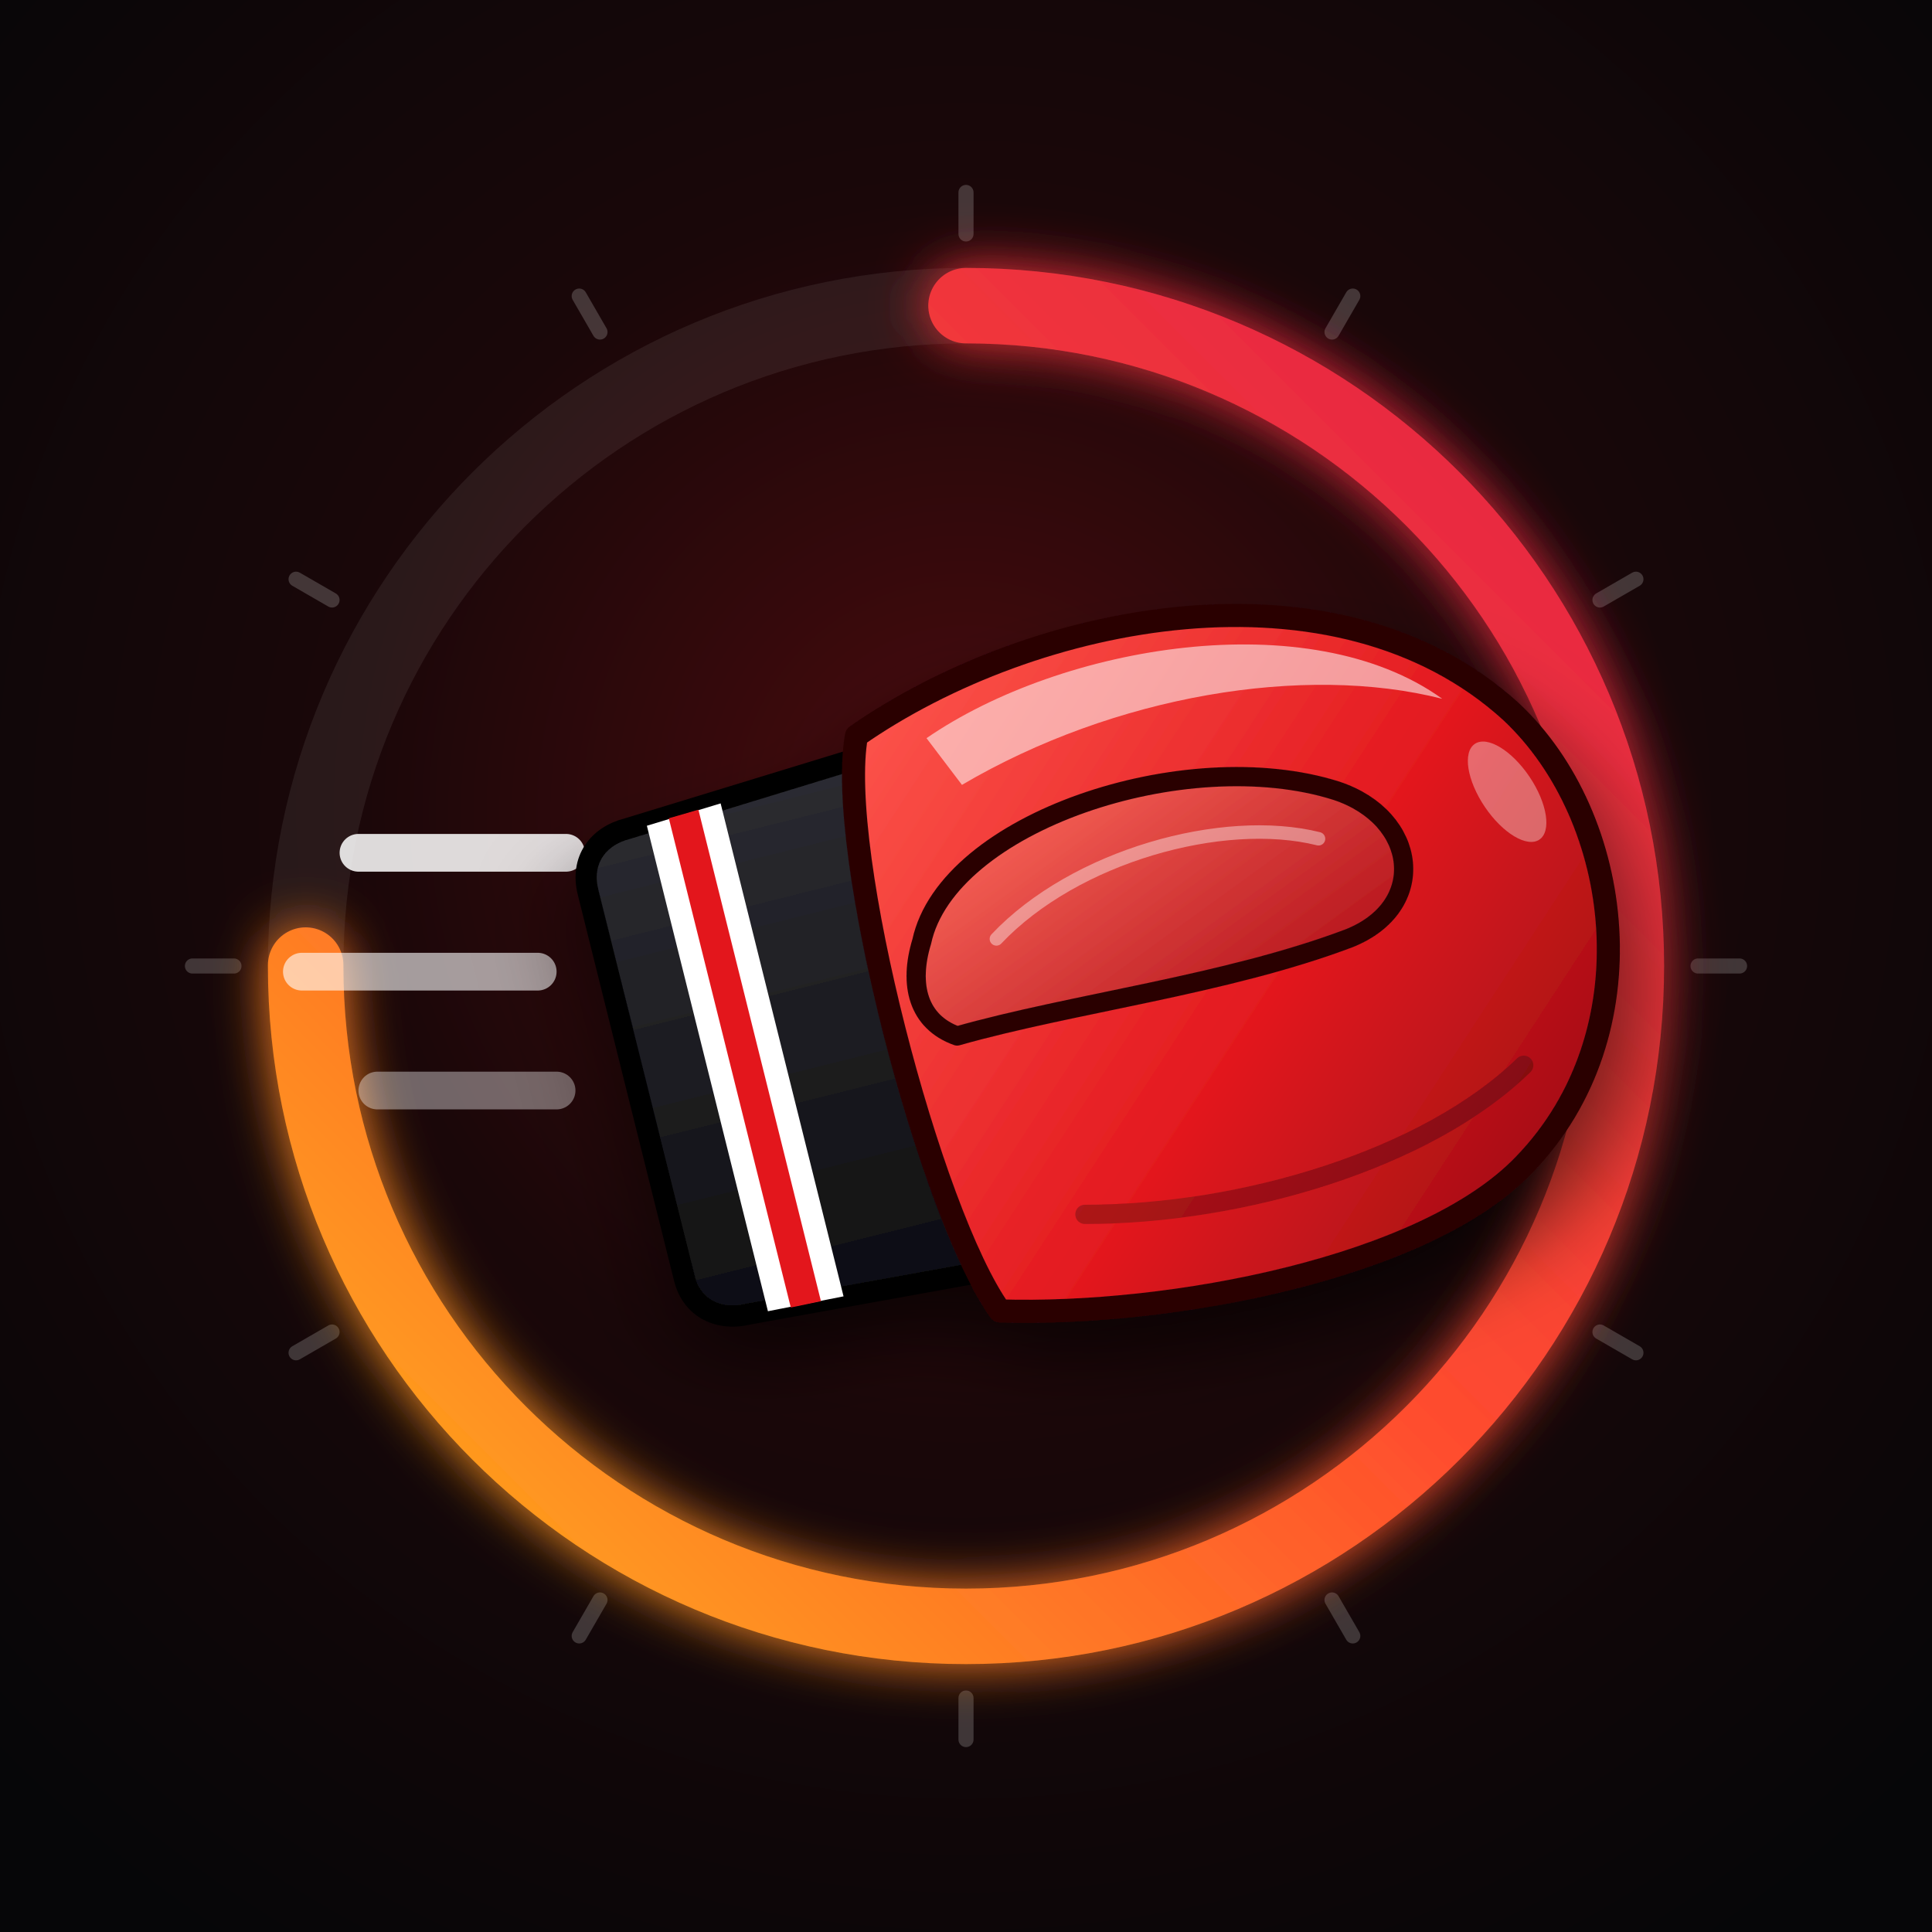
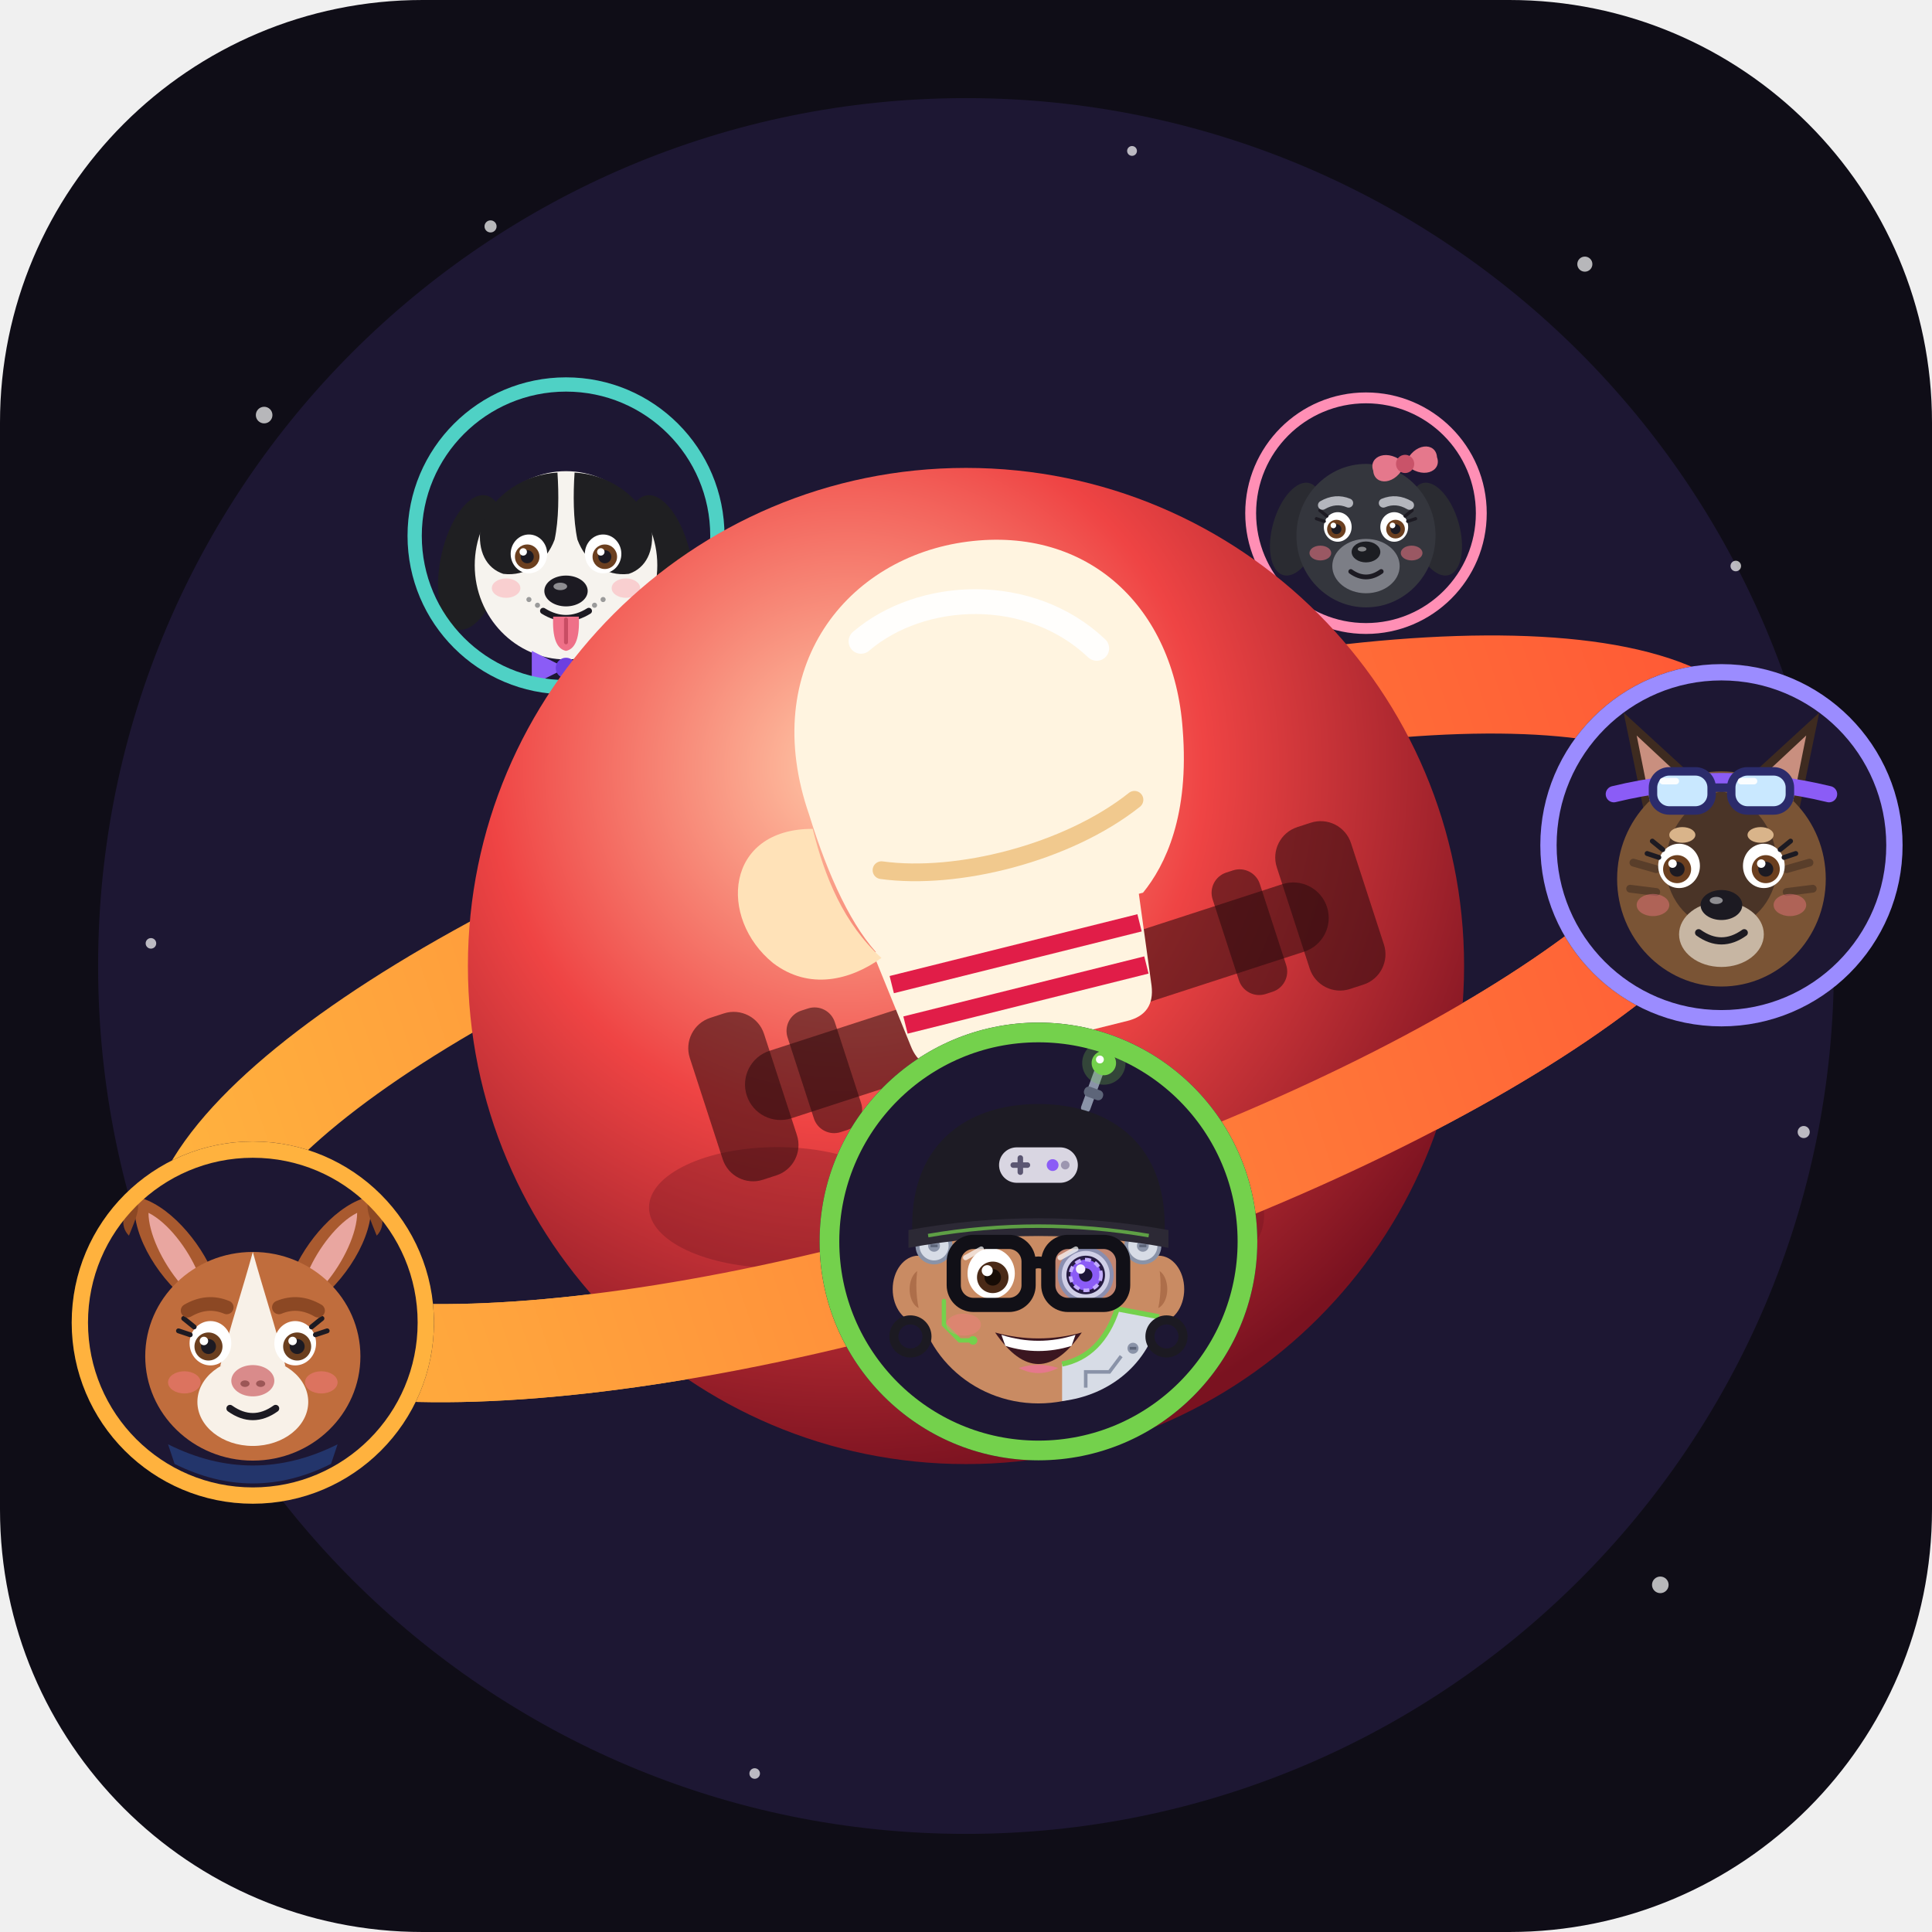
- <svg xmlns="http://www.w3.org/2000/svg" viewBox="0 0 1024 1024" width="1024" height="1024">
+ <svg xmlns="http://www.w3.org/2000/svg" width="512" height="512" viewBox="0 0 512 512">
  <defs>
-     <radialGradient id="bg" cx="50%" cy="42%" r="70%">
-       <stop offset="0" stop-color="#4a0b0e" />
-       <stop offset=".45" stop-color="#1a0709" />
-       <stop offset="1" stop-color="#060608" />
+     <radialGradient id="bf4p" cx="38%" cy="30%" r="72%">
+       <stop offset="0" stop-color="#ffc9a8" />
+       <stop offset=".5" stop-color="#ef4444" />
+       <stop offset="1" stop-color="#7a1220" />
    </radialGradient>
-     <linearGradient id="arc" x1="0" y1="0" x2="1" y2="1">
-       <stop offset="0" stop-color="#ffb21a" />
-       <stop offset=".5" stop-color="#ff4d2e" />
-       <stop offset="1" stop-color="#e11d48" />
+     <linearGradient id="bf4g" x1="0" y1="0" x2="1" y2="0">
+       <stop offset="0" stop-color="#ffb23e" />
+       <stop offset="1" stop-color="#ff5a36" />
    </linearGradient>
-     <linearGradient id="glove" x1="0" y1="0" x2="1" y2="1">
-       <stop offset="0" stop-color="#ff5a4f" />
-       <stop offset=".55" stop-color="#e3191f" />
-       <stop offset="1" stop-color="#8f0b12" />
-     </linearGradient>
-     <linearGradient id="thumb" x1="0" y1="0" x2="1" y2="1">
-       <stop offset="0" stop-color="#ff6b5e" />
-       <stop offset="1" stop-color="#b3121a" />
-     </linearGradient>
-     <linearGradient id="cuff" x1="0" y1="0" x2="0" y2="1">
-       <stop offset="0" stop-color="#2b2b31" />
-       <stop offset="1" stop-color="#0e0e11" />
-     </linearGradient>
-     <filter id="glow" x="-30%" y="-30%" width="160%" height="160%">
-       <feGaussianBlur stdDeviation="14" result="b" />
-       <feMerge>
-         <feMergeNode in="b" />
-         <feMergeNode in="SourceGraphic" />
-       </feMerge>
-     </filter>
-     <filter id="shadow" x="-30%" y="-30%" width="160%" height="160%">
-       <feDropShadow dx="0" dy="22" stdDeviation="22" flood-color="#000" flood-opacity=".6" />
-     </filter>
+     <clipPath id="bf4f">
+       <rect x="-200" y="270" width="912" height="400" transform="rotate(-18 256 270)" />
+     </clipPath>
+     <clipPath id="bf4r">
+       <rect width="512" height="512" rx="112" />
+     </clipPath>
  </defs>
-   <rect width="1024" height="1024" fill="url(#bg)" />
-   <g transform="translate(512 512)">
-     <circle r="350" fill="none" stroke="#ffffff12" stroke-width="40" />
-     <g stroke="#ffffff30" stroke-width="8" stroke-linecap="round">
-       <line x1="0" y1="-410" x2="0" y2="-388" transform="rotate(0)" />
-       <line x1="0" y1="-410" x2="0" y2="-388" transform="rotate(30)" />
-       <line x1="0" y1="-410" x2="0" y2="-388" transform="rotate(60)" />
-       <line x1="0" y1="-410" x2="0" y2="-388" transform="rotate(90)" />
-       <line x1="0" y1="-410" x2="0" y2="-388" transform="rotate(120)" />
-       <line x1="0" y1="-410" x2="0" y2="-388" transform="rotate(150)" />
-       <line x1="0" y1="-410" x2="0" y2="-388" transform="rotate(180)" />
-       <line x1="0" y1="-410" x2="0" y2="-388" transform="rotate(210)" />
-       <line x1="0" y1="-410" x2="0" y2="-388" transform="rotate(240)" />
-       <line x1="0" y1="-410" x2="0" y2="-388" transform="rotate(270)" />
-       <line x1="0" y1="-410" x2="0" y2="-388" transform="rotate(300)" />
-       <line x1="0" y1="-410" x2="0" y2="-388" transform="rotate(330)" />
-     </g>
-     <circle r="350" fill="none" stroke="url(#arc)" stroke-width="40" stroke-linecap="round" stroke-dasharray="1650 2199" transform="rotate(-90)" filter="url(#glow)" />
-     <circle cx="0" cy="0" r="0" />
-   </g>
-   <g stroke-linecap="round">
-     <line x1="190" y1="452" x2="300" y2="452" stroke="#fff" stroke-opacity=".85" stroke-width="20" />
-     <line x1="160" y1="515" x2="285" y2="515" stroke="#fff" stroke-opacity=".6" stroke-width="20" />
-     <line x1="200" y1="578" x2="295" y2="578" stroke="#fff" stroke-opacity=".38" stroke-width="20" />
-   </g>
-   <g transform="translate(585 515) rotate(-14) scale(1.02)" filter="url(#shadow)">
-     <path d="M-250,-105 C-250,-122 -238,-132 -222,-132 L-70,-140 L-70,138 L-222,128 C-238,128 -250,118 -250,102 Z" fill="url(#cuff)" stroke="#000" stroke-width="11" stroke-linejoin="round" />
-     <path d="M-212,-131 L-172,-133 L-172,131 L-212,129 Z" fill="#fff" />
-     <path d="M-200,-132 L-184,-132.6 L-184,130.6 L-200,130 Z" fill="#e3191f" />
-     <path d="M-95,-150 C10,-190 170,-182 238,-80 C282,-12 268,100 188,150 C125,190 -10,182 -95,158 C-118,100 -120,-95 -95,-150 Z" fill="url(#glove)" stroke="#2a0306" stroke-width="12" stroke-linejoin="round" />
-     <path d="M-88,-38 C-60,-95 70,-105 140,-62 C178,-38 172,8 128,14 C60,22 -20,12 -82,14 C-100,2 -100,-18 -88,-38 Z" fill="url(#thumb)" stroke="#2a0306" stroke-width="10" stroke-linejoin="round" />
-     <path d="M-50,-30 C0,-62 80,-64 125,-40" fill="none" stroke="#fff" stroke-opacity=".4" stroke-width="7" stroke-linecap="round" />
-     <path d="M-60,-140 C20,-170 150,-160 205,-95 C140,-130 40,-138 -48,-112 Z" fill="#fff" opacity=".55" />
-     <ellipse cx="226" cy="-40" rx="14" ry="30" fill="#fff" opacity=".35" transform="rotate(-20 226 -40)" />
-     <path d="M-40,120 C40,140 140,135 200,100" fill="none" stroke="#000" stroke-opacity=".25" stroke-width="10" stroke-linecap="round" />
+   <g clip-path="url(#bf4r)">
+     <rect width="512" height="512" fill="#0f0d17" />
+     <circle cx="256" cy="256" r="230" fill="#1d1733" />
+     <circle cx="70" cy="110" r="2.2" fill="#fff" opacity=".7" />
+     <circle cx="130" cy="60" r="1.6" fill="#fff" opacity=".7" />
+     <circle cx="420" cy="70" r="2" fill="#fff" opacity=".7" />
+     <circle cx="460" cy="150" r="1.4" fill="#fff" opacity=".7" />
+     <circle cx="92" cy="380" r="1.5" fill="#fff" opacity=".7" />
+     <circle cx="440" cy="420" r="2.2" fill="#fff" opacity=".7" />
+     <circle cx="300" cy="40" r="1.3" fill="#fff" opacity=".7" />
+     <circle cx="40" cy="250" r="1.4" fill="#fff" opacity=".7" />
+     <circle cx="478" cy="300" r="1.6" fill="#fff" opacity=".7" />
+     <circle cx="200" cy="470" r="1.4" fill="#fff" opacity=".7" />
+     <g>
+       <circle cx="150" cy="142" r="42" fill="#1d1733" />
+       <svg x="108" y="100" width="84" height="84" viewBox="0 0 100 100" role="img" aria-label="Ñoño">
+         <g class="dog" transform="translate(5 8) scale(.9)">
+           <ellipse cx="17" cy="56" rx="11" ry="24" fill="#1f1f22" transform="rotate(12 17 56)" />
+           <ellipse cx="83" cy="56" rx="11" ry="24" fill="#1f1f22" transform="rotate(-12 83 56)" />
+           <ellipse cx="50" cy="57" rx="32" ry="33" fill="#f6f3ee" />
+           <path d="M47 24.5 C36 25 24 32 20 44 C19 52 22 58 28 60 C36 61 43 56 46 48 C47.5 41 47.5 32 47 24.5 Z" fill="#1f1f22" />
+           <path d="M53 24.5 C64 25 76 32 80 44 C81 52 78 58 72 60 C64 61 57 56 54 48 C52.5 41 52.5 32 53 24.5 Z" fill="#1f1f22" />
+           <ellipse cx="37" cy="53" rx="6.4" ry="6.8" fill="#fff" />
+           <circle cx="36.4" cy="54" r="4.3" fill="#6b3f1f" />
+           <circle cx="36.4" cy="54" r="2.3" fill="#1c1a22" />
+           <circle cx="35" cy="52.3" r="1.3" fill="#fff" />
+           <ellipse cx="63" cy="53" rx="6.4" ry="6.8" fill="#fff" />
+           <circle cx="63.6" cy="54" r="4.3" fill="#6b3f1f" />
+           <circle cx="63.6" cy="54" r="2.3" fill="#1c1a22" />
+           <circle cx="62.2" cy="52.3" r="1.3" fill="#fff" />
+           <ellipse cx="50" cy="66" rx="7.6" ry="5.4" fill="#1c1a22" />
+           <ellipse cx="48" cy="64.4" rx="2.4" ry="1.3" fill="#fff" opacity=".5" />
+           <g fill="#9a9a9a">
+             <circle cx="40" cy="71" r=".9" />
+             <circle cx="37" cy="69" r=".9" />
+             <circle cx="60" cy="71" r=".9" />
+             <circle cx="63" cy="69" r=".9" />
+           </g>
+           <path d="M42 73 Q50 78 58 73" fill="none" stroke="#1c1a22" stroke-width="2.2" stroke-linecap="round" />
+           <path d="M45.5 75 Q45 86 50 87 Q55 86 54.5 75 Z" fill="#ef7088" />
+           <path d="M50 76 L50 84" stroke="#c94d64" stroke-width="1.4" stroke-linecap="round" />
+           <ellipse cx="29" cy="65" rx="5" ry="3.4" fill="#ff7a8a" opacity="0.3" />
+           <ellipse cx="71" cy="65" rx="5" ry="3.4" fill="#ff7a8a" opacity="0.3" />
+           <g transform="translate(50 93)">
+             <path d="M0 0 L-12 -6 L-12 6 Z M0 0 L12 -6 L12 6 Z" fill="#8b5cf6" />
+             <circle r="3.6" fill="#6d3fe0" />
+           </g>
+         </g>
+       </svg>
+       <circle cx="150" cy="142" r="40.11" fill="none" stroke="#4fd1c5" stroke-width="3.78" />
+     </g>
+     <g>
+       <circle cx="362" cy="136" r="32" fill="#1d1733" />
+       <svg x="330" y="104" width="64" height="64" viewBox="0 0 100 100" role="img" aria-label="Juana">
+         <g class="dog" transform="translate(5 8) scale(.9)">
+           <ellipse cx="18" cy="54" rx="11" ry="22" fill="#2a2b31" transform="rotate(16 18 54)" />
+           <ellipse cx="82" cy="54" rx="11" ry="22" fill="#2a2b31" transform="rotate(-16 82 54)" />
+           <ellipse cx="50" cy="57" rx="32" ry="33" fill="#34363d" />
+           <ellipse cx="50" cy="71" rx="15.5" ry="12.5" fill="#7c7e86" />
+           <ellipse cx="37" cy="53" rx="6.4" ry="6.8" fill="#fff" />
+           <circle cx="36.4" cy="54" r="4.3" fill="#6b3f1f" />
+           <circle cx="36.4" cy="54" r="2.3" fill="#1c1a22" />
+           <circle cx="35" cy="52.3" r="1.3" fill="#fff" />
+           <g stroke="#1c1a22" stroke-width="1.5" stroke-linecap="round">
+             <path d="M32 48 l-3.2 -2.6" />
+             <path d="M30.8 50.4 l-3.6 -1.2" />
+           </g>
+           <ellipse cx="63" cy="53" rx="6.4" ry="6.8" fill="#fff" />
+           <circle cx="63.6" cy="54" r="4.3" fill="#6b3f1f" />
+           <circle cx="63.6" cy="54" r="2.3" fill="#1c1a22" />
+           <circle cx="62.2" cy="52.3" r="1.3" fill="#fff" />
+           <g stroke="#1c1a22" stroke-width="1.5" stroke-linecap="round">
+             <path d="M68 48 l3.2 -2.6" />
+             <path d="M69.2 50.4 l3.6 -1.2" />
+           </g>
+           <g fill="none" stroke="#b4b6bd" stroke-width="4.2" stroke-linecap="round">
+             <path d="M30 43 Q36 39.5 42 42" />
+             <path d="M58 42 Q64 39.5 70 43" />
+           </g>
+           <ellipse cx="50" cy="64.5" rx="6.6" ry="4.8" fill="#1c1d22" />
+           <ellipse cx="48.2" cy="63.2" rx="2" ry="1.1" fill="#fff" opacity=".45" />
+           <ellipse cx="29" cy="65" rx="5" ry="3.4" fill="#ff7a8a" opacity="0.5" />
+           <ellipse cx="71" cy="65" rx="5" ry="3.4" fill="#ff7a8a" opacity="0.5" />
+           <path d="M43 73.5 Q50 78.5 57 73.5" fill="none" stroke="#1c1a22" stroke-width="2.2" stroke-linecap="round" />
+           <g transform="translate(68 24) rotate(-12)">
+             <path d="M0 0 C-6 -9 -16 -7 -15 0 C-16 7 -6 9 0 0 Z" fill="#e5788c" />
+             <path d="M0 0 C6 -9 16 -7 15 0 C16 7 6 9 0 0 Z" fill="#e5788c" />
+             <circle r="4.2" fill="#c95369" />
+           </g>
+         </g>
+       </svg>
+       <circle cx="362" cy="136" r="30.56" fill="none" stroke="#ff8fb5" stroke-width="2.88" />
+     </g>
+     <ellipse cx="256" cy="270" rx="214" ry="62" fill="none" stroke="url(#bf4g)" stroke-width="26" transform="rotate(-18 256 270)" />
+     <circle cx="256" cy="256" r="132" fill="url(#bf4p)" />
+     <ellipse cx="206" cy="320" rx="34" ry="16" fill="#5a0d18" opacity=".28" />
+     <circle cx="322" cy="322" r="13" fill="#5a0d18" opacity=".24" />
+     <g clip-path="url(#bf4f)">
+       <ellipse cx="256" cy="270" rx="214" ry="62" fill="none" stroke="url(#bf4g)" stroke-width="26" transform="rotate(-18 256 270)" />
+     </g>
+     <g transform="translate(262 226) scale(.94)">
+       <g>
+         <g transform="rotate(-18)">
+           <rect x="-86" y="34" width="172" height="20" rx="10" fill="#2a0a0c" opacity=".55" />
+           <rect x="-98" y="20" width="22" height="48" rx="9" fill="#2a0a0c" opacity=".55" />
+           <rect x="76" y="20" width="22" height="48" rx="9" fill="#2a0a0c" opacity=".55" />
+           <rect x="-70" y="26" width="14" height="36" rx="6" fill="#2a0a0c" opacity=".55" />
+           <rect x="56" y="26" width="14" height="36" rx="6" fill="#2a0a0c" opacity=".55" />
+         </g>
+         <g transform="translate(-4 -14) rotate(-14)">
+           <path d="M-38 34 L-34 62 Q-33 70 -25 70 L27 70 Q35 70 36 62 L39 34 Z" fill="#fff4e0" />
+           <path d="M-35 44 L37 44 M-34 56 L36 56" stroke="#e11d48" stroke-width="5" />
+           <path d="M-46 -8 C-50 -52 -18 -76 16 -72 C50 -68 68 -40 62 -6 C58 18 48 30 40 36 L-36 36 C-42 26 -45 10 -46 -8 Z" fill="#fff4e0" />
+           <path d="M-46 -4 C-70 -10 -78 14 -66 30 C-58 40 -46 40 -36 36 C-44 24 -46 10 -46 -4 Z" fill="#ffe2b8" />
+           <path d="M-20 -52 C0 -62 30 -56 44 -34" fill="none" stroke="#fff" stroke-width="7" stroke-linecap="round" opacity=".9" />
+           <path d="M-30 12 C-10 20 22 20 44 10" fill="none" stroke="#f1c98e" stroke-width="5" stroke-linecap="round" />
+         </g>
+       </g>
+     </g>
+     <g>
+       <circle cx="67" cy="350.5" r="48" fill="#1d1733" />
+       <svg x="19" y="302.5" width="96" height="96" viewBox="0 0 100 100" role="img" aria-label="Samy">
+         <g class="dog" transform="translate(5 8) scale(.9)">
+           <path d="M30 40 C20 32 12 18 14 8 C24 10 34 22 38 32 Z" fill="#a95a2f" />
+           <path d="M28 35 C22 28 18 19 18 13 C24 16 30 24 33 31 Z" fill="#e9a6a0" />
+           <path d="M70 40 C80 32 88 18 86 8 C76 10 66 22 62 32 Z" fill="#a95a2f" />
+           <path d="M72 35 C78 28 82 19 82 13 C76 16 70 24 67 31 Z" fill="#e9a6a0" />
+           <path d="M14 8 C10 12 9 17 12 20 C14 15 16 11 14 8 Z M86 8 C90 12 91 17 88 20 C86 15 84 11 86 8 Z" fill="#8c4824" />
+           <ellipse cx="50" cy="57" rx="33" ry="32" fill="#c06d3d" />
+           <path d="M50 25 C47 36 43 48 40 60 L60 60 C57 48 53 36 50 25 Z" fill="#f8f1e8" />
+           <ellipse cx="50" cy="71" rx="17" ry="13.5" fill="#f8f1e8" />
+           <ellipse cx="37" cy="53" rx="6.4" ry="6.8" fill="#fff" />
+           <circle cx="36.4" cy="54" r="4.3" fill="#6b3f1f" />
+           <circle cx="36.4" cy="54" r="2.3" fill="#1c1a22" />
+           <circle cx="35" cy="52.3" r="1.3" fill="#fff" />
+           <g stroke="#1c1a22" stroke-width="1.5" stroke-linecap="round">
+             <path d="M32 48 l-3.2 -2.6" />
+             <path d="M30.8 50.4 l-3.6 -1.2" />
+           </g>
+           <ellipse cx="63" cy="53" rx="6.4" ry="6.8" fill="#fff" />
+           <circle cx="63.6" cy="54" r="4.3" fill="#6b3f1f" />
+           <circle cx="63.6" cy="54" r="2.3" fill="#1c1a22" />
+           <circle cx="62.2" cy="52.3" r="1.3" fill="#fff" />
+           <g stroke="#1c1a22" stroke-width="1.5" stroke-linecap="round">
+             <path d="M68 48 l3.2 -2.6" />
+             <path d="M69.2 50.4 l3.6 -1.2" />
+           </g>
+           <g fill="none" stroke="#8c4824" stroke-width="4.2" stroke-linecap="round">
+             <path d="M30 43 Q36 39.5 42 42" />
+             <path d="M58 42 Q64 39.5 70 43" />
+           </g>
+           <ellipse cx="50" cy="64.5" rx="6.6" ry="4.8" fill="#d98b8b" />
+           <ellipse cx="47.6" cy="65.4" rx="1.4" ry="1" fill="#9c5656" />
+           <ellipse cx="52.4" cy="65.4" rx="1.4" ry="1" fill="#9c5656" />
+           <ellipse cx="29" cy="65" rx="5" ry="3.4" fill="#ff7a8a" opacity="0.45" />
+           <ellipse cx="71" cy="65" rx="5" ry="3.4" fill="#ff7a8a" opacity="0.45" />
+           <path d="M43 73 Q50 78 57 73" fill="none" stroke="#1c1a22" stroke-width="2.2" stroke-linecap="round" />
+           <path d="M24 84 Q50 97 76 84 L74 90 Q50 102 26 90 Z" fill="#23356b" />
+         </g>
+       </svg>
+       <circle cx="67" cy="350.5" r="45.84" fill="none" stroke="#ffb23e" stroke-width="4.32" />
+     </g>
+     <g>
+       <circle cx="456.2" cy="224" r="48" fill="#1d1733" />
+       <svg x="408.2" y="176" width="96" height="96" viewBox="0 0 100 100" role="img" aria-label="Troya">
+         <g class="dog" transform="translate(5 8) scale(.9)">
+           <path d="M27 40 L20 6 L44 28 Z" fill="#3e2b20" />
+           <path d="M28 33 L24 13 L39 27 Z" fill="#c98f7f" />
+           <path d="M73 40 L80 6 L56 28 Z" fill="#3e2b20" />
+           <path d="M72 33 L76 13 L61 27 Z" fill="#c98f7f" />
+           <ellipse cx="50" cy="57" rx="32" ry="33" fill="#7a5435" />
+           <g stroke="#3e2b20" stroke-width="2.4" stroke-linecap="round" opacity=".55" fill="none">
+             <path d="M23 52 l7 2" />
+             <path d="M22 60 l8 1" />
+             <path d="M77 52 l-7 2" />
+             <path d="M78 60 l-8 1" />
+           </g>
+           <path d="M50 30 C38 34 32 44 33 56 C35 66 42 72 50 72 C58 72 65 66 67 56 C68 44 62 34 50 30 Z" fill="#4a3427" />
+           <ellipse cx="50" cy="74" rx="13" ry="10" fill="#c7b6a3" />
+           <ellipse cx="38" cy="43.5" rx="4" ry="2.4" fill="#d9b48a" />
+           <ellipse cx="62" cy="43.5" rx="4" ry="2.4" fill="#d9b48a" />
+           <ellipse cx="37" cy="53" rx="6.4" ry="6.8" fill="#fff" />
+           <circle cx="36.4" cy="54" r="4.3" fill="#6b3f1f" />
+           <circle cx="36.4" cy="54" r="2.3" fill="#1c1a22" />
+           <circle cx="35" cy="52.3" r="1.3" fill="#fff" />
+           <g stroke="#1c1a22" stroke-width="1.5" stroke-linecap="round">
+             <path d="M32 48 l-3.2 -2.6" />
+             <path d="M30.8 50.4 l-3.6 -1.2" />
+           </g>
+           <ellipse cx="63" cy="53" rx="6.4" ry="6.8" fill="#fff" />
+           <circle cx="63.6" cy="54" r="4.3" fill="#6b3f1f" />
+           <circle cx="63.6" cy="54" r="2.3" fill="#1c1a22" />
+           <circle cx="62.2" cy="52.3" r="1.3" fill="#fff" />
+           <g stroke="#1c1a22" stroke-width="1.5" stroke-linecap="round">
+             <path d="M68 48 l3.2 -2.6" />
+             <path d="M69.2 50.4 l3.6 -1.2" />
+           </g>
+           <ellipse cx="50" cy="65" rx="6.4" ry="4.6" fill="#1c1a22" />
+           <ellipse cx="48.4" cy="63.6" rx="2" ry="1.1" fill="#fff" opacity=".5" />
+           <ellipse cx="29" cy="65" rx="5" ry="3.4" fill="#ff7a8a" opacity="0.4" />
+           <ellipse cx="71" cy="65" rx="5" ry="3.4" fill="#ff7a8a" opacity="0.4" />
+           <path d="M43 73.5 Q50 78.5 57 73.5" fill="none" stroke="#1c1a22" stroke-width="2.2" stroke-linecap="round" />
+           <path d="M17 31 Q50 23 83 31" fill="none" stroke="#8b5cf6" stroke-width="5" stroke-linecap="round" />
+           <rect x="29" y="24" width="18" height="12" rx="5" fill="#c9e8ff" stroke="#2b2b6b" stroke-width="2.6" />
+           <rect x="53" y="24" width="18" height="12" rx="5" fill="#c9e8ff" stroke="#2b2b6b" stroke-width="2.6" />
+           <path d="M47 29 L53 29" stroke="#2b2b6b" stroke-width="2.6" />
+           <path d="M32 27 l4 0 M56 27 l4 0" stroke="#fff" stroke-width="2" stroke-linecap="round" opacity=".9" />
+         </g>
+       </svg>
+       <circle cx="456.2" cy="224" r="45.84" fill="none" stroke="#9b8cff" stroke-width="4.32" />
+     </g>
+     <g>
+       <circle cx="275.2" cy="329" r="58" fill="#1d1733" />
+       <svg x="217.2" y="271" width="116" height="116" viewBox="0 0 100 100" role="img" aria-label="MechaRidds">
+         <g transform="translate(5 6) scale(.9)">
+           <path d="M62 15 L66 4" stroke="#8a93a8" stroke-width="2.4" stroke-linecap="round" />
+           <rect x="61.6" y="10" width="5" height="2.6" rx="1.2" transform="rotate(20 64 11)" fill="#5d6579" />
+           <circle cx="66.6" cy="3.6" r="5.5" fill="#74d14c" opacity=".25" />
+           <circle cx="66.6" cy="3.6" r="3.1" fill="#74d14c" />
+           <circle cx="65.6" cy="2.7" r="1" fill="#fff" />
+           <ellipse cx="19.5" cy="61" rx="6.5" ry="8.5" fill="#c98b63" />
+           <ellipse cx="20.5" cy="61" rx="3.2" ry="5" fill="#ad6e4a" />
+           <ellipse cx="80.5" cy="61" rx="6.5" ry="8.5" fill="#c98b63" />
+           <ellipse cx="79.5" cy="61" rx="3.2" ry="5" fill="#ad6e4a" />
+           <ellipse cx="50" cy="60" rx="31" ry="30" fill="#c98b63" />
+           <path d="M56 89.4 C68 88 78 80 80.6 68 L70 66 Q66 78 56 80 Z" fill="#d7dce6" />
+           <path d="M56 80 Q66 78 70 66 L80.6 68" fill="none" stroke="#74d14c" stroke-width="1.3" />
+           <path d="M62 86 v-4 h6 l3 -4" fill="none" stroke="#8a93a8" stroke-width=".9" />
+           <circle cx="74" cy="76" r="1.4" fill="#8a93a8" />
+           <path d="M73.16 76 h1.68" stroke="#5d6579" stroke-width=".7" />
+           <path d="M26 64 v6 l4 4 h3" fill="none" stroke="#74d14c" stroke-width="1.1" stroke-linecap="round" />
+           <circle cx="33.4" cy="74" r="1.1" fill="#74d14c" />
+           <circle cx="17.5" cy="73" r="4.2" fill="none" stroke="#1c1a22" stroke-width="2.3" />
+           <circle cx="82.5" cy="73" r="4.2" fill="none" stroke="#1c1a22" stroke-width="2.3" />
+           <circle cx="23.5" cy="50" r="4.2" fill="#d7dce6" stroke="#8a93a8" stroke-width="1" />
+           <circle cx="23.5" cy="50" r="1.5" fill="#8a93a8" />
+           <path d="M22.6 50 h1.8" stroke="#5d6579" stroke-width=".7" />
+           <circle cx="76.5" cy="50" r="4.2" fill="#d7dce6" stroke="#8a93a8" stroke-width="1" />
+           <circle cx="76.5" cy="50" r="1.5" fill="#8a93a8" />
+           <path d="M75.6 50 h1.8" stroke="#5d6579" stroke-width=".7" />
+           <path d="M18 47 C17 25 31 14 50 14 C69 14 83 25 82 47 Z" fill="#1d1b24" />
+           <path d="M17 46 Q50 40 83 46 L83 50.5 Q50 44.5 17 50.5 Z" fill="#2c2935" />
+           <path d="M22 47.4 Q50 42.6 78 47.4" fill="none" stroke="#74d14c" stroke-width=".9" opacity=".7" />
+           <rect x="40" y="25" width="20" height="9" rx="4.5" fill="#d9d6e2" />
+           <path d="M43.6 29.5 h3.6 M45.4 27.7 v3.6" stroke="#5b5672" stroke-width="1.4" stroke-linecap="round" />
+           <circle cx="53.6" cy="29.5" r="1.5" fill="#8b5cf6" />
+           <circle cx="56.8" cy="29.5" r="1.1" fill="#9c96b0" />
+           <ellipse cx="38" cy="57" rx="6" ry="6.4" fill="#fff" />
+           <circle cx="38.4" cy="58" r="4" fill="#4a2a17" />
+           <circle cx="38.4" cy="58" r="2.1" fill="#160c06" />
+           <circle cx="37" cy="56.3" r="1.4" fill="#fff" />
+           <circle cx="62" cy="57.4" r="6.6" fill="#d7dce6" stroke="#8a93a8" stroke-width="1" />
+           <circle cx="62" cy="57.4" r="4.9" fill="#1b1430" />
+           <circle cx="62" cy="57.4" r="3.9" fill="#8b5cf6" />
+           <circle cx="62" cy="57.4" r="3.9" fill="none" stroke="#c9b5ff" stroke-width=".9" stroke-dasharray="1.5 1.1" />
+           <circle cx="62" cy="57.4" r="1.7" fill="#120d22" />
+           <circle cx="60.7" cy="55.9" r="1.2" fill="#fff" />
+           <rect x="52.5" y="49" width="19" height="16" rx="5" fill="#8b5cf6" opacity=".1" />
+           <rect x="28.5" y="49" width="19" height="16" rx="5" fill="none" stroke="#111017" stroke-width="3.6" />
+           <rect x="52.5" y="49" width="19" height="16" rx="5" fill="none" stroke="#111017" stroke-width="3.6" />
+           <path d="M31.5 53 l4 -2.2 M55.5 53 l4 -2.2" stroke="#fff" stroke-width="1.3" stroke-linecap="round" opacity=".7" />
+           <path d="M47.5 55 Q50 53.4 52.5 55" fill="none" stroke="#111017" stroke-width="3" />
+           <ellipse cx="31" cy="70" rx="4.4" ry="2.8" fill="#ff7a8a" opacity=".35" />
+           <path d="M39 72 Q50 88 61 72 Q50 75 39 72 Z" fill="#3b1620" />
+           <path d="M40.6 72.6 Q50 75.6 59.4 72.6 L58.4 75.4 Q50 78 41.6 75.4 Z" fill="#fff" />
+           <path d="M45 81 Q50 83.6 55 81 Q50 79.4 45 81 Z" fill="#e5788c" />
+         </g>
+       </svg>
+       <circle cx="275.2" cy="329" r="55.39" fill="none" stroke="#74d14c" stroke-width="5.22" />
+     </g>
  </g>
</svg>
